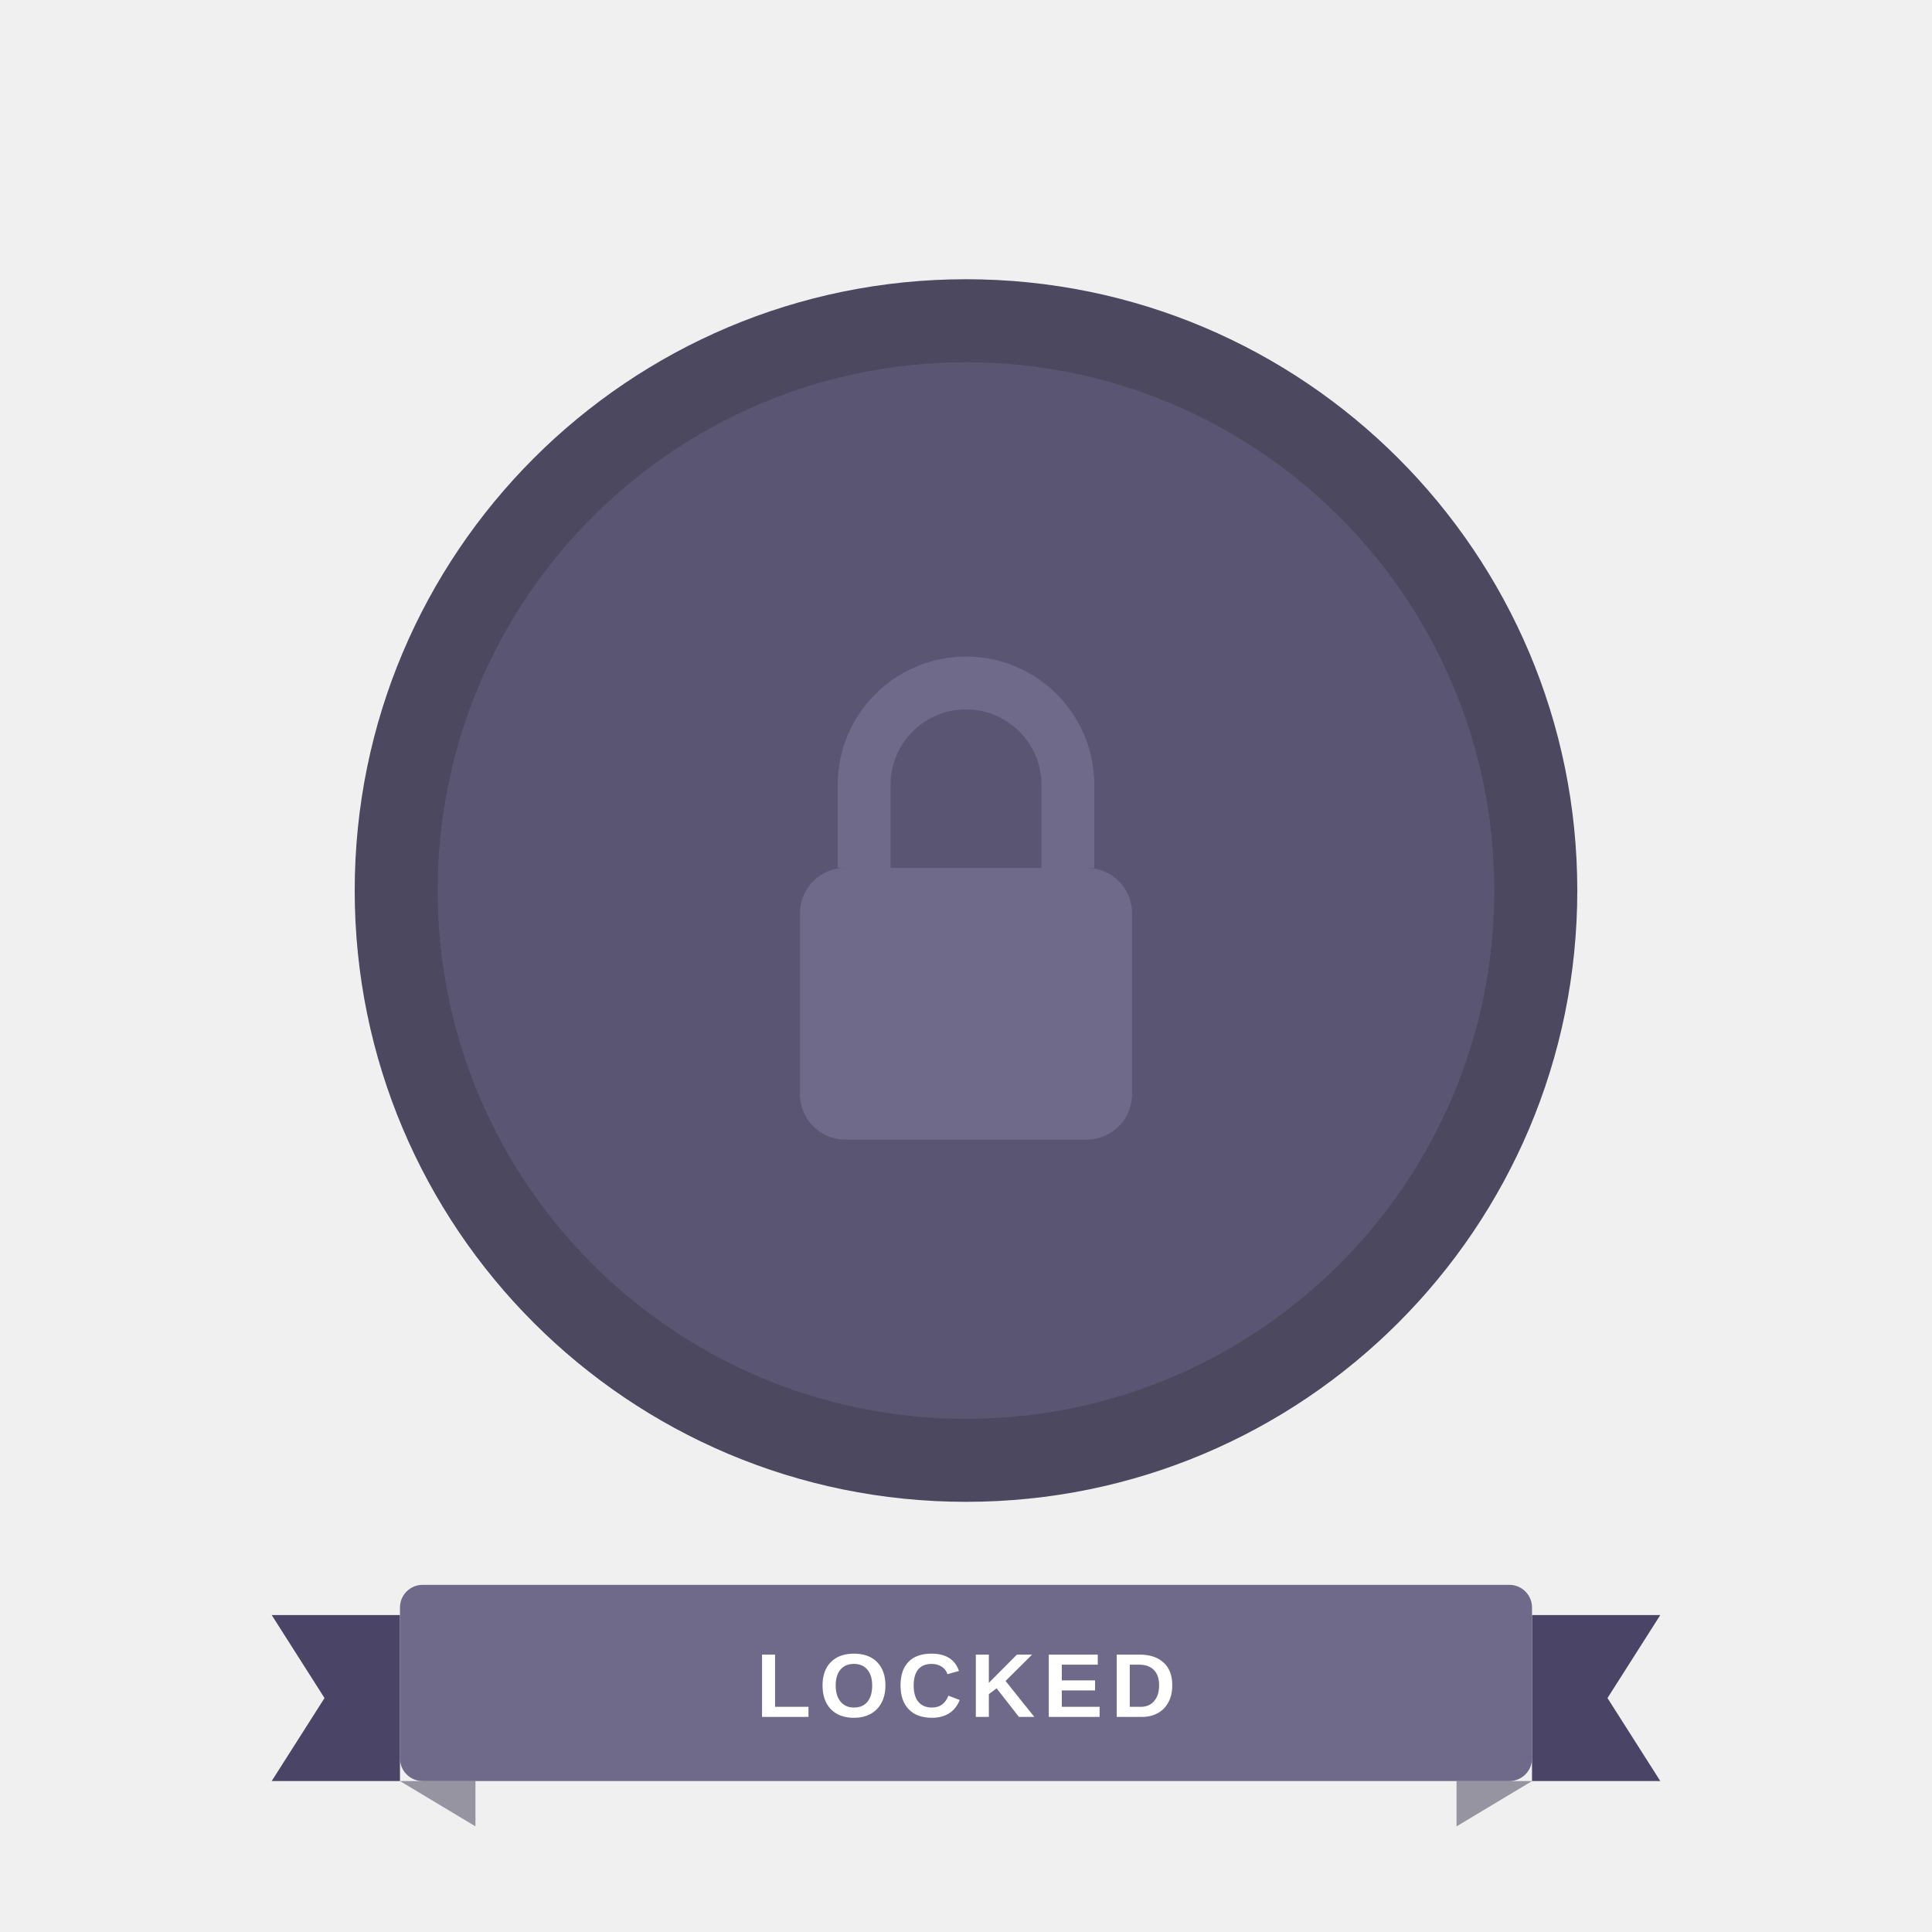
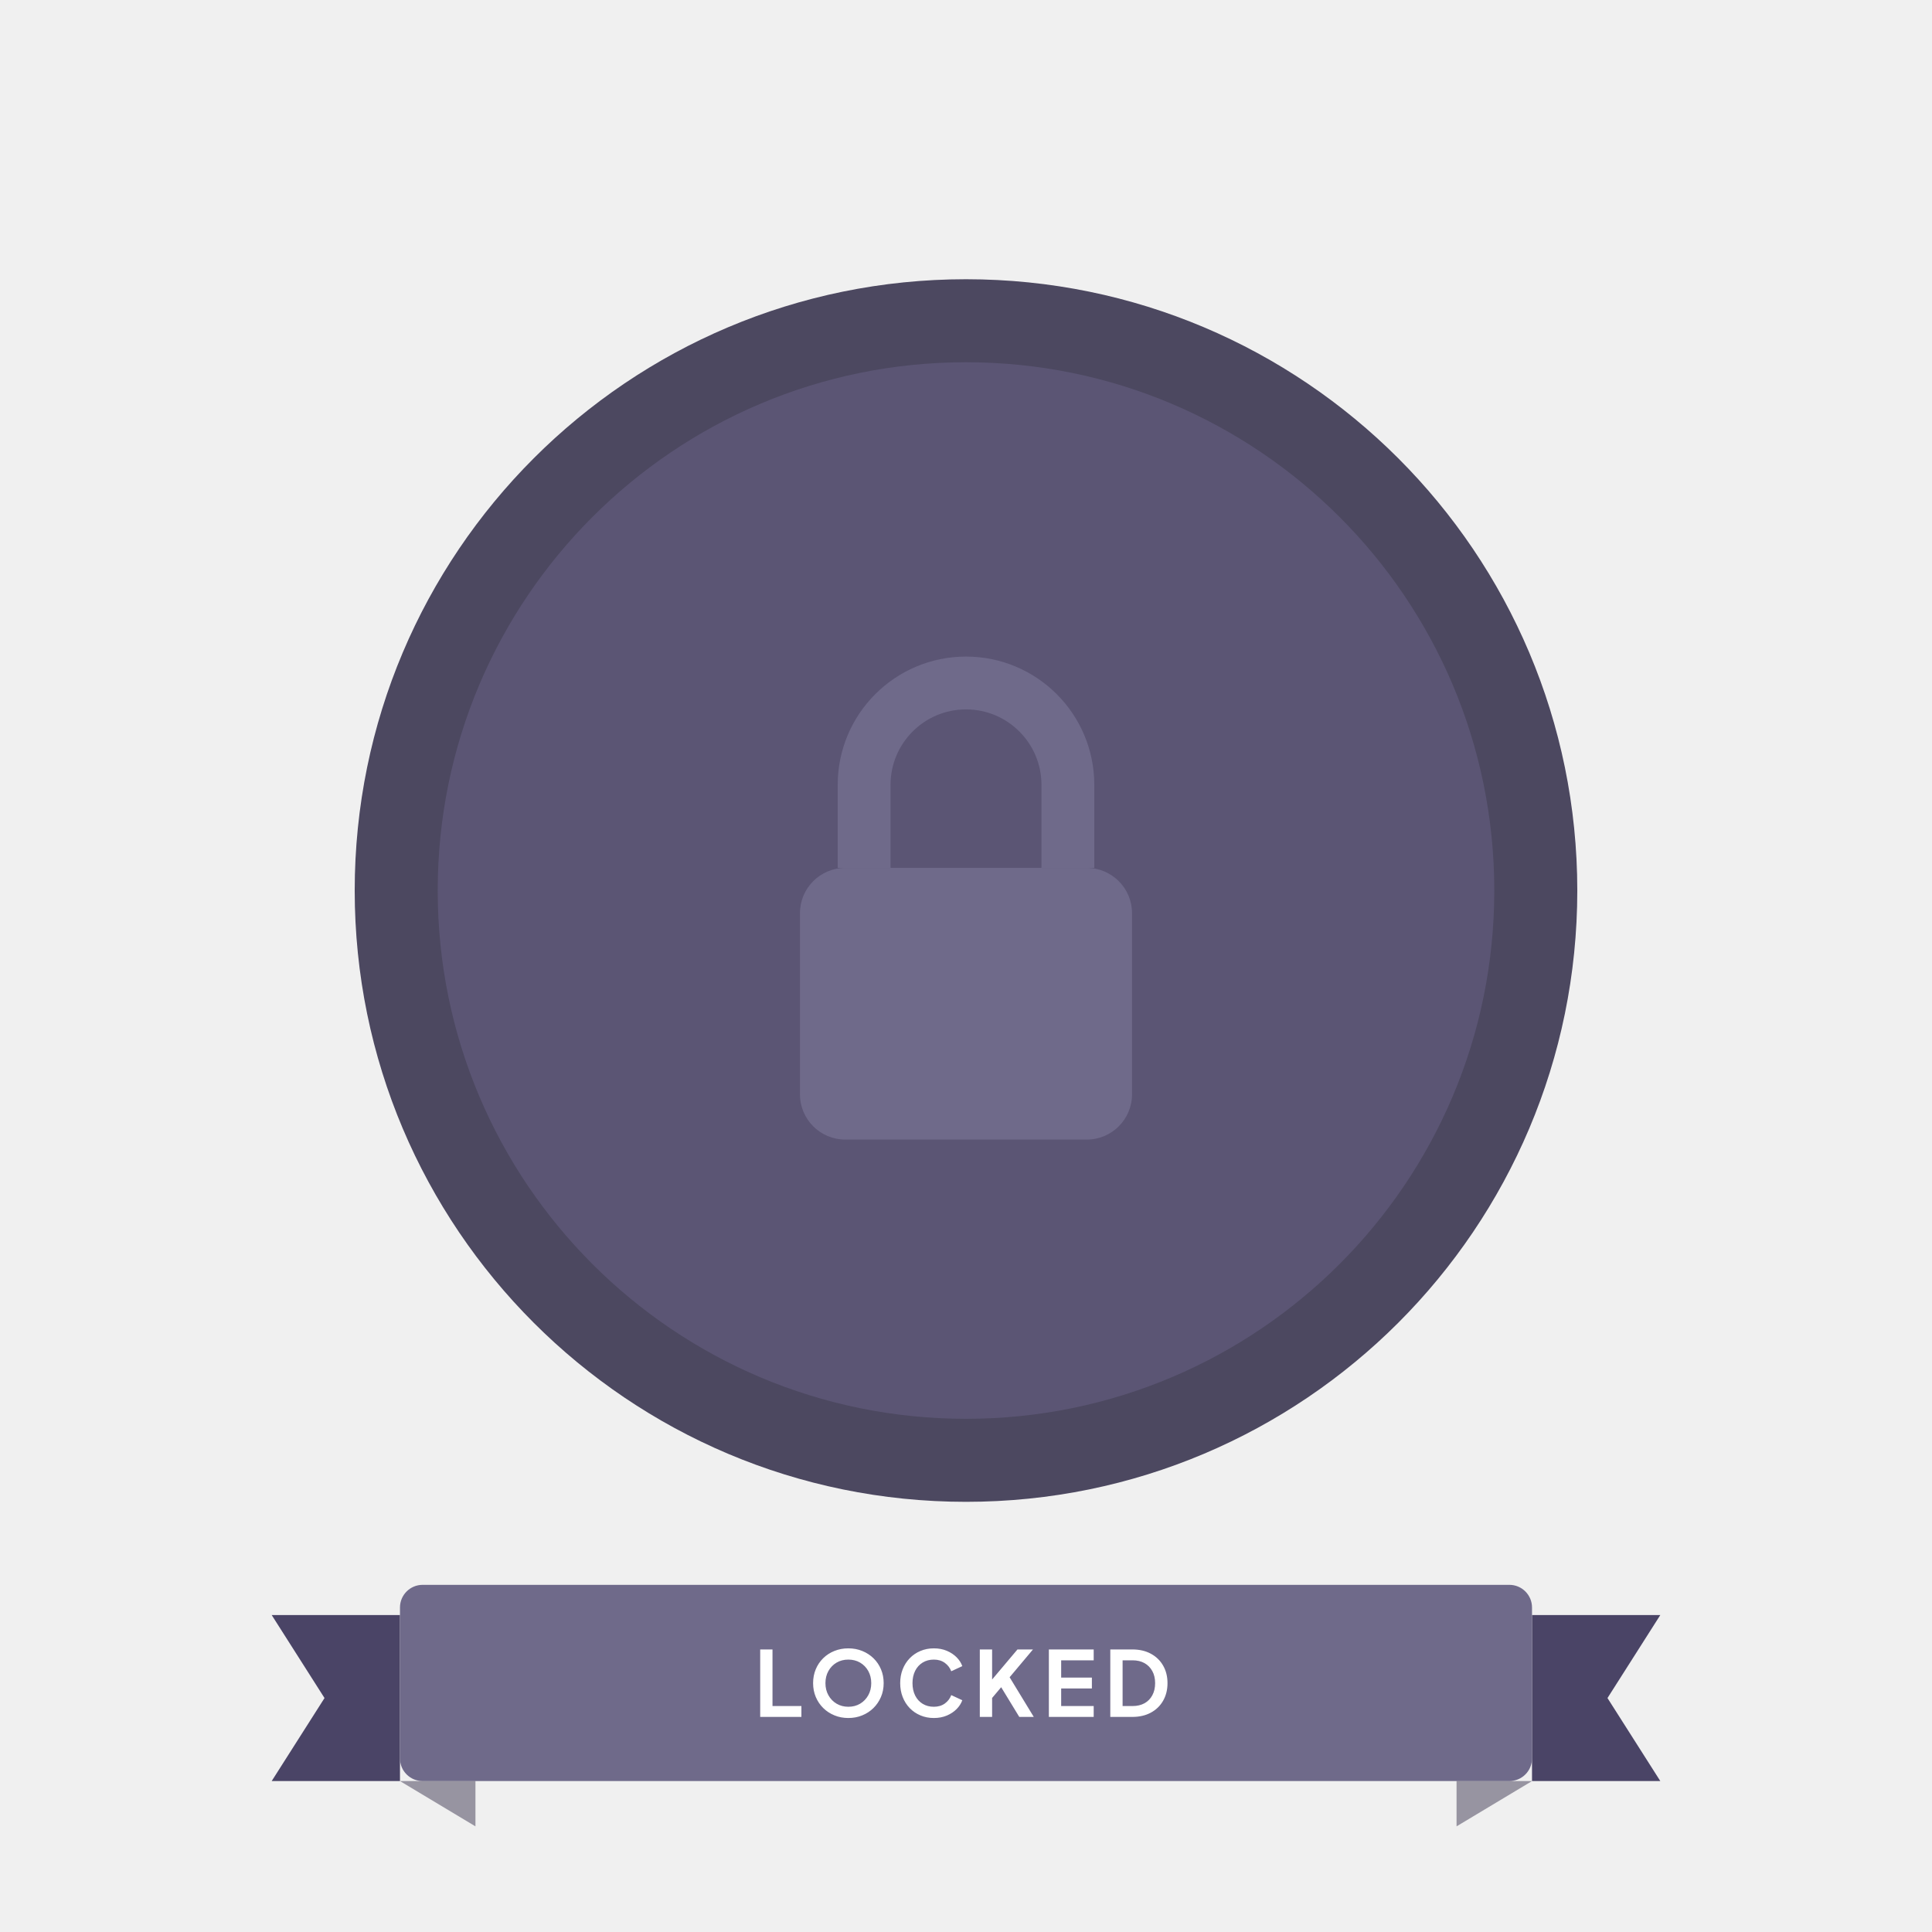
- <svg xmlns="http://www.w3.org/2000/svg" id="static" viewBox="0 0 512 512" width="512" height="512" font-family="Arial, Helvetica, sans-serif">
+ <svg xmlns="http://www.w3.org/2000/svg" id="static" viewBox="0 0 512 512" width="512" height="512">
  <style>
.a-blink{animation:a-blink 1.2s ease-in-out infinite}
.a-blink-slow{animation:a-blink 3s ease-in-out infinite}
.a-glow{animation:a-glow 5s ease-in-out infinite}
.a-pulse{animation:a-pulse 2.2s ease-in-out infinite}
.a-steam{animation:a-steam 2.8s ease-in-out infinite;transform-box:fill-box;transform-origin:center bottom}
.a-sway{animation:a-sway 6s ease-in-out infinite;transform-box:fill-box;transform-origin:center bottom}
.a-flutter{animation:a-flutter 4.5s ease-in-out infinite;transform-box:fill-box;transform-origin:center top}
.a-bounce{animation:a-bounce 2.6s ease-in-out infinite;transform-box:fill-box;transform-origin:center}
.a-ring{animation:a-ring 1.2s ease-in-out infinite;transform-box:fill-box;transform-origin:center}
.a-wave{animation:a-wave 1.2s ease-out infinite}
.a-grow{animation:a-grow .9s ease-in-out infinite;transform-box:fill-box;transform-origin:center}
.a-shimmer{animation:a-shimmer 3.5s ease-in-out infinite}
.d1{animation-delay:.35s}.d2{animation-delay:.7s}
@keyframes a-blink{0%,100%{opacity:1}50%{opacity:.2}}
@keyframes a-glow{0%,100%{opacity:1}50%{opacity:.65}}
@keyframes a-pulse{0%,100%{opacity:1}50%{opacity:.45}}
@keyframes a-steam{0%{opacity:0;transform:translateY(6px)}40%{opacity:.9}100%{opacity:0;transform:translateY(-10px)}}
@keyframes a-sway{0%,100%{transform:rotate(0)}50%{transform:rotate(1.6deg)}}
@keyframes a-flutter{0%,100%{transform:rotate(0)}50%{transform:rotate(-1.4deg)}}
@keyframes a-bounce{0%,70%,100%{transform:scale(1)}80%{transform:scale(1.18)}90%{transform:scale(.95)}}
@keyframes a-ring{0%,100%{transform:rotate(0)}10%{transform:rotate(-2.5deg)}20%{transform:rotate(2.5deg)}30%{transform:rotate(-2.5deg)}40%{transform:rotate(0)}}
@keyframes a-wave{0%{opacity:0}30%{opacity:1}100%{opacity:0}}
@keyframes a-grow{0%,100%{transform:scale(1)}50%{transform:scale(1.12)}}
@keyframes a-shimmer{0%,100%{opacity:.55}50%{opacity:1}}
@media (prefers-reduced-motion: reduce){*{animation:none!important}}
#static:target *{animation:none!important}
</style>
  <g id="item-odznaka" transform="translate(0 0) scale(1)">
    <defs>
      <linearGradient id="gold-odznaka" x1="0" y1="0" x2="1" y2="1">
        <stop offset="0" stop-color="#FFF1A8" />
        <stop offset="0.45" stop-color="#F2C94C" />
        <stop offset="0.7" stop-color="#C9962B" />
        <stop offset="1" stop-color="#FFE38A" />
      </linearGradient>
      <linearGradient id="silver-odznaka" x1="0" y1="0" x2="1" y2="1">
        <stop offset="0" stop-color="#FFFFFF" />
        <stop offset="0.5" stop-color="#C9CBDA" />
        <stop offset="1" stop-color="#8C8FA8" />
      </linearGradient>
      <linearGradient id="neon-odznaka" x1="0" y1="0" x2="0" y2="1">
        <stop offset="0" stop-color="#2B1B5E" />
        <stop offset="0.5" stop-color="#C2417A" />
        <stop offset="1" stop-color="#F7A24B" />
      </linearGradient>
      <linearGradient id="enamel-odznaka" x1="0" y1="0" x2="0" y2="1">
        <stop offset="0" stop-color="#8A7BFF" />
        <stop offset="1" stop-color="#3F32B5" />
      </linearGradient>
      <radialGradient id="glow-odznaka" cx="0.5" cy="0.45" r="0.55">
        <stop offset="0" stop-color="#FFFFFF" stop-opacity="0.55" />
        <stop offset="1" stop-color="#FFFFFF" stop-opacity="0" />
      </radialGradient>
      <linearGradient id="shine-odznaka" x1="0" y1="0" x2="1" y2="0">
        <stop offset="0" stop-color="#FFFFFF" stop-opacity="0" />
        <stop offset="0.5" stop-color="#FFFFFF" stop-opacity="0.55" />
        <stop offset="1" stop-color="#FFFFFF" stop-opacity="0" />
      </linearGradient>
      <clipPath id="hexc-odznaka">
        <polygon points="385.9,311.0 256.0,386.0 126.1,311.0 126.1,161.0 256.0,86.0 385.9,161.0" />
      </clipPath>
      <clipPath id="shc-odznaka">
        <path d="M256 68 L402 118 V246 C402 346, 326 396, 256 426 C186 396, 110 346, 110 246 V118 Z" />
      </clipPath>
      <clipPath id="cc-odznaka">
        <circle cx="256" cy="236" r="140" />
      </clipPath>
    </defs>
    <g opacity="0.9">
      <circle cx="256" cy="236" r="162" fill="#3A3550" />
      <circle cx="256" cy="236" r="140" fill="#4A4466" />
    </g>
    <rect x="212" y="230" width="88" height="72" rx="12" fill="#6F6A8A" />
    <path d="M229 230 v-22 a27 27 0 0 1 54 0 v22" fill="none" stroke="#6F6A8A" stroke-width="14" />
    <path d="M72 428 h34 v44 h-34 l14 -22 z" fill="#4A4466" />
    <path d="M440 428 h-34 v44 h34 l-14 -22 z" fill="#4A4466" />
    <rect x="106" y="420" width="300" height="52" rx="6" fill="#6F6A8A" />
    <path d="M106 472 l20 12 v-12 z M406 472 l-20 12 v-12 z" fill="#2B2440" opacity="0.45" />
-     <text x="256" y="455" font-size="24" fill="#FFFFFF" font-weight="bold" text-anchor="middle" letter-spacing="2">LOCKED</text>
+     <path d="M212.38 455L201.46 455L201.46 437.12L204.72 437.12L204.72 452.12L212.38 452.12L212.38 455ZM224.82 455.29L224.82 455.29Q222.83 455.29 221.14 454.59Q219.44 453.90 218.17 452.65Q216.90 451.40 216.19 449.72Q215.48 448.04 215.48 446.05L215.48 446.05Q215.48 444.06 216.18 442.38Q216.88 440.70 218.15 439.45Q219.42 438.20 221.12 437.52Q222.83 436.83 224.82 436.83L224.82 436.83Q226.81 436.83 228.52 437.53Q230.22 438.22 231.49 439.46Q232.76 440.70 233.47 442.38Q234.18 444.06 234.18 446.05L234.18 446.05Q234.18 448.04 233.46 449.72Q232.74 451.40 231.47 452.65Q230.20 453.90 228.50 454.59Q226.81 455.29 224.82 455.29ZM224.82 452.31L224.82 452.31Q226.57 452.31 227.94 451.50Q229.31 450.68 230.10 449.26Q230.89 447.85 230.89 446.05L230.89 446.05Q230.89 444.25 230.10 442.83Q229.31 441.42 227.94 440.61Q226.57 439.81 224.82 439.81L224.82 439.81Q223.07 439.81 221.70 440.61Q220.33 441.42 219.54 442.83Q218.75 444.25 218.75 446.05L218.75 446.05Q218.75 447.85 219.54 449.26Q220.33 450.68 221.71 451.50Q223.09 452.31 224.82 452.31ZM247.48 455.29L247.48 455.29Q245.56 455.29 243.93 454.60Q242.30 453.92 241.09 452.67Q239.88 451.42 239.22 449.73Q238.56 448.04 238.56 446.05L238.56 446.05Q238.56 444.06 239.22 442.38Q239.88 440.70 241.09 439.45Q242.30 438.20 243.93 437.52Q245.56 436.83 247.48 436.83L247.48 436.83Q249.38 436.83 250.92 437.48Q252.45 438.13 253.51 439.20Q254.56 440.26 255.02 441.54L255.02 441.54L252.09 442.90Q251.59 441.56 250.39 440.68Q249.19 439.81 247.48 439.81L247.48 439.81Q245.80 439.81 244.52 440.59Q243.24 441.37 242.53 442.78Q241.82 444.20 241.82 446.05L241.82 446.05Q241.82 447.92 242.53 449.34Q243.24 450.75 244.52 451.53Q245.80 452.31 247.48 452.31L247.48 452.31Q249.19 452.31 250.39 451.45Q251.59 450.58 252.09 449.22L252.09 449.22L255.02 450.58Q254.56 451.86 253.51 452.92Q252.45 453.99 250.92 454.64Q249.38 455.29 247.48 455.29ZM262.92 455L259.66 455L259.66 437.12L262.92 437.12L262.92 445.09L269.64 437.12L273.75 437.12L267.56 444.49L273.96 455L270.12 455L265.32 447.13L262.92 449.98L262.92 455ZM289.84 455L277.96 455L277.96 437.12L289.84 437.12L289.84 440L281.22 440L281.22 444.58L289.36 444.58L289.36 447.46L281.22 447.46L281.22 452.12L289.84 452.12L289.84 455ZM300.07 455L294.24 455L294.24 437.12L300.07 437.12Q302.90 437.12 305 438.26Q307.10 439.40 308.25 441.42Q309.40 443.43 309.40 446.05L309.40 446.05Q309.40 448.66 308.25 450.69Q307.10 452.72 305 453.86Q302.90 455 300.07 455L300.07 455ZM297.50 440L297.50 452.12L300.14 452.12Q301.96 452.12 303.31 451.38Q304.65 450.63 305.38 449.26Q306.12 447.90 306.12 446.05L306.12 446.05Q306.12 444.20 305.37 442.84Q304.63 441.49 303.30 440.74Q301.96 440 300.14 440L300.14 440L297.50 440Z" fill="#FFFFFF" />
  </g>
</svg>
